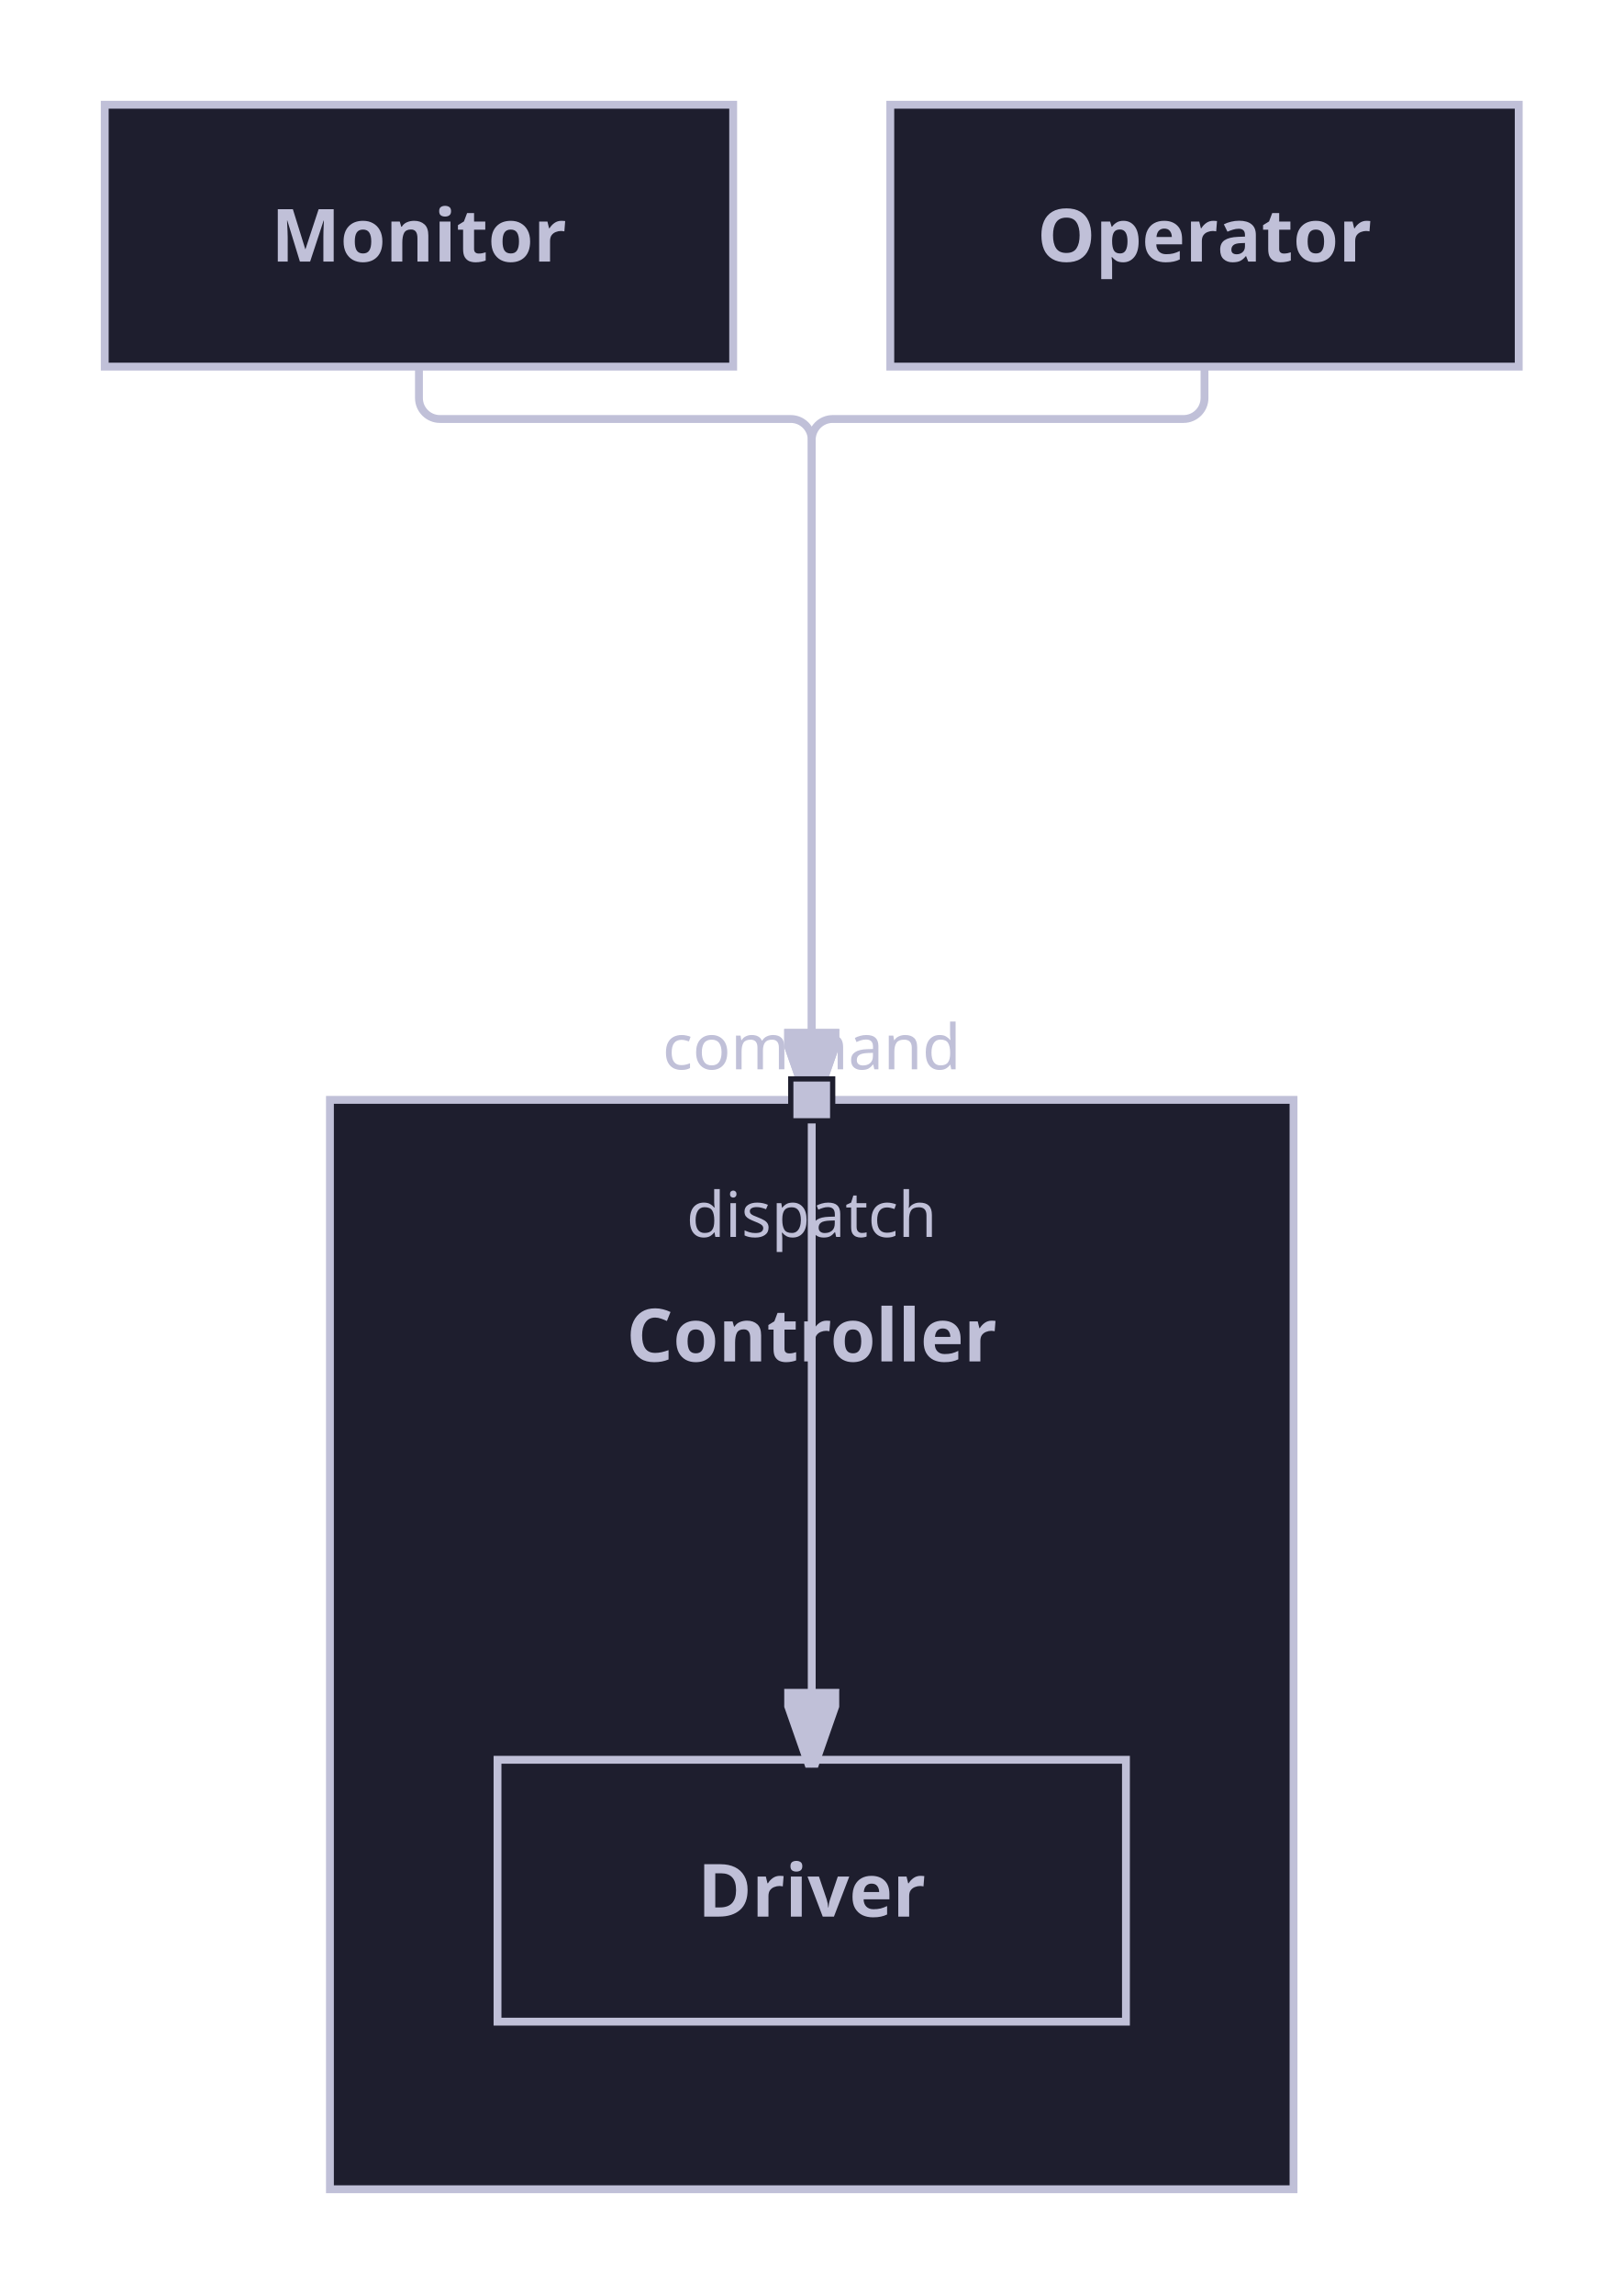
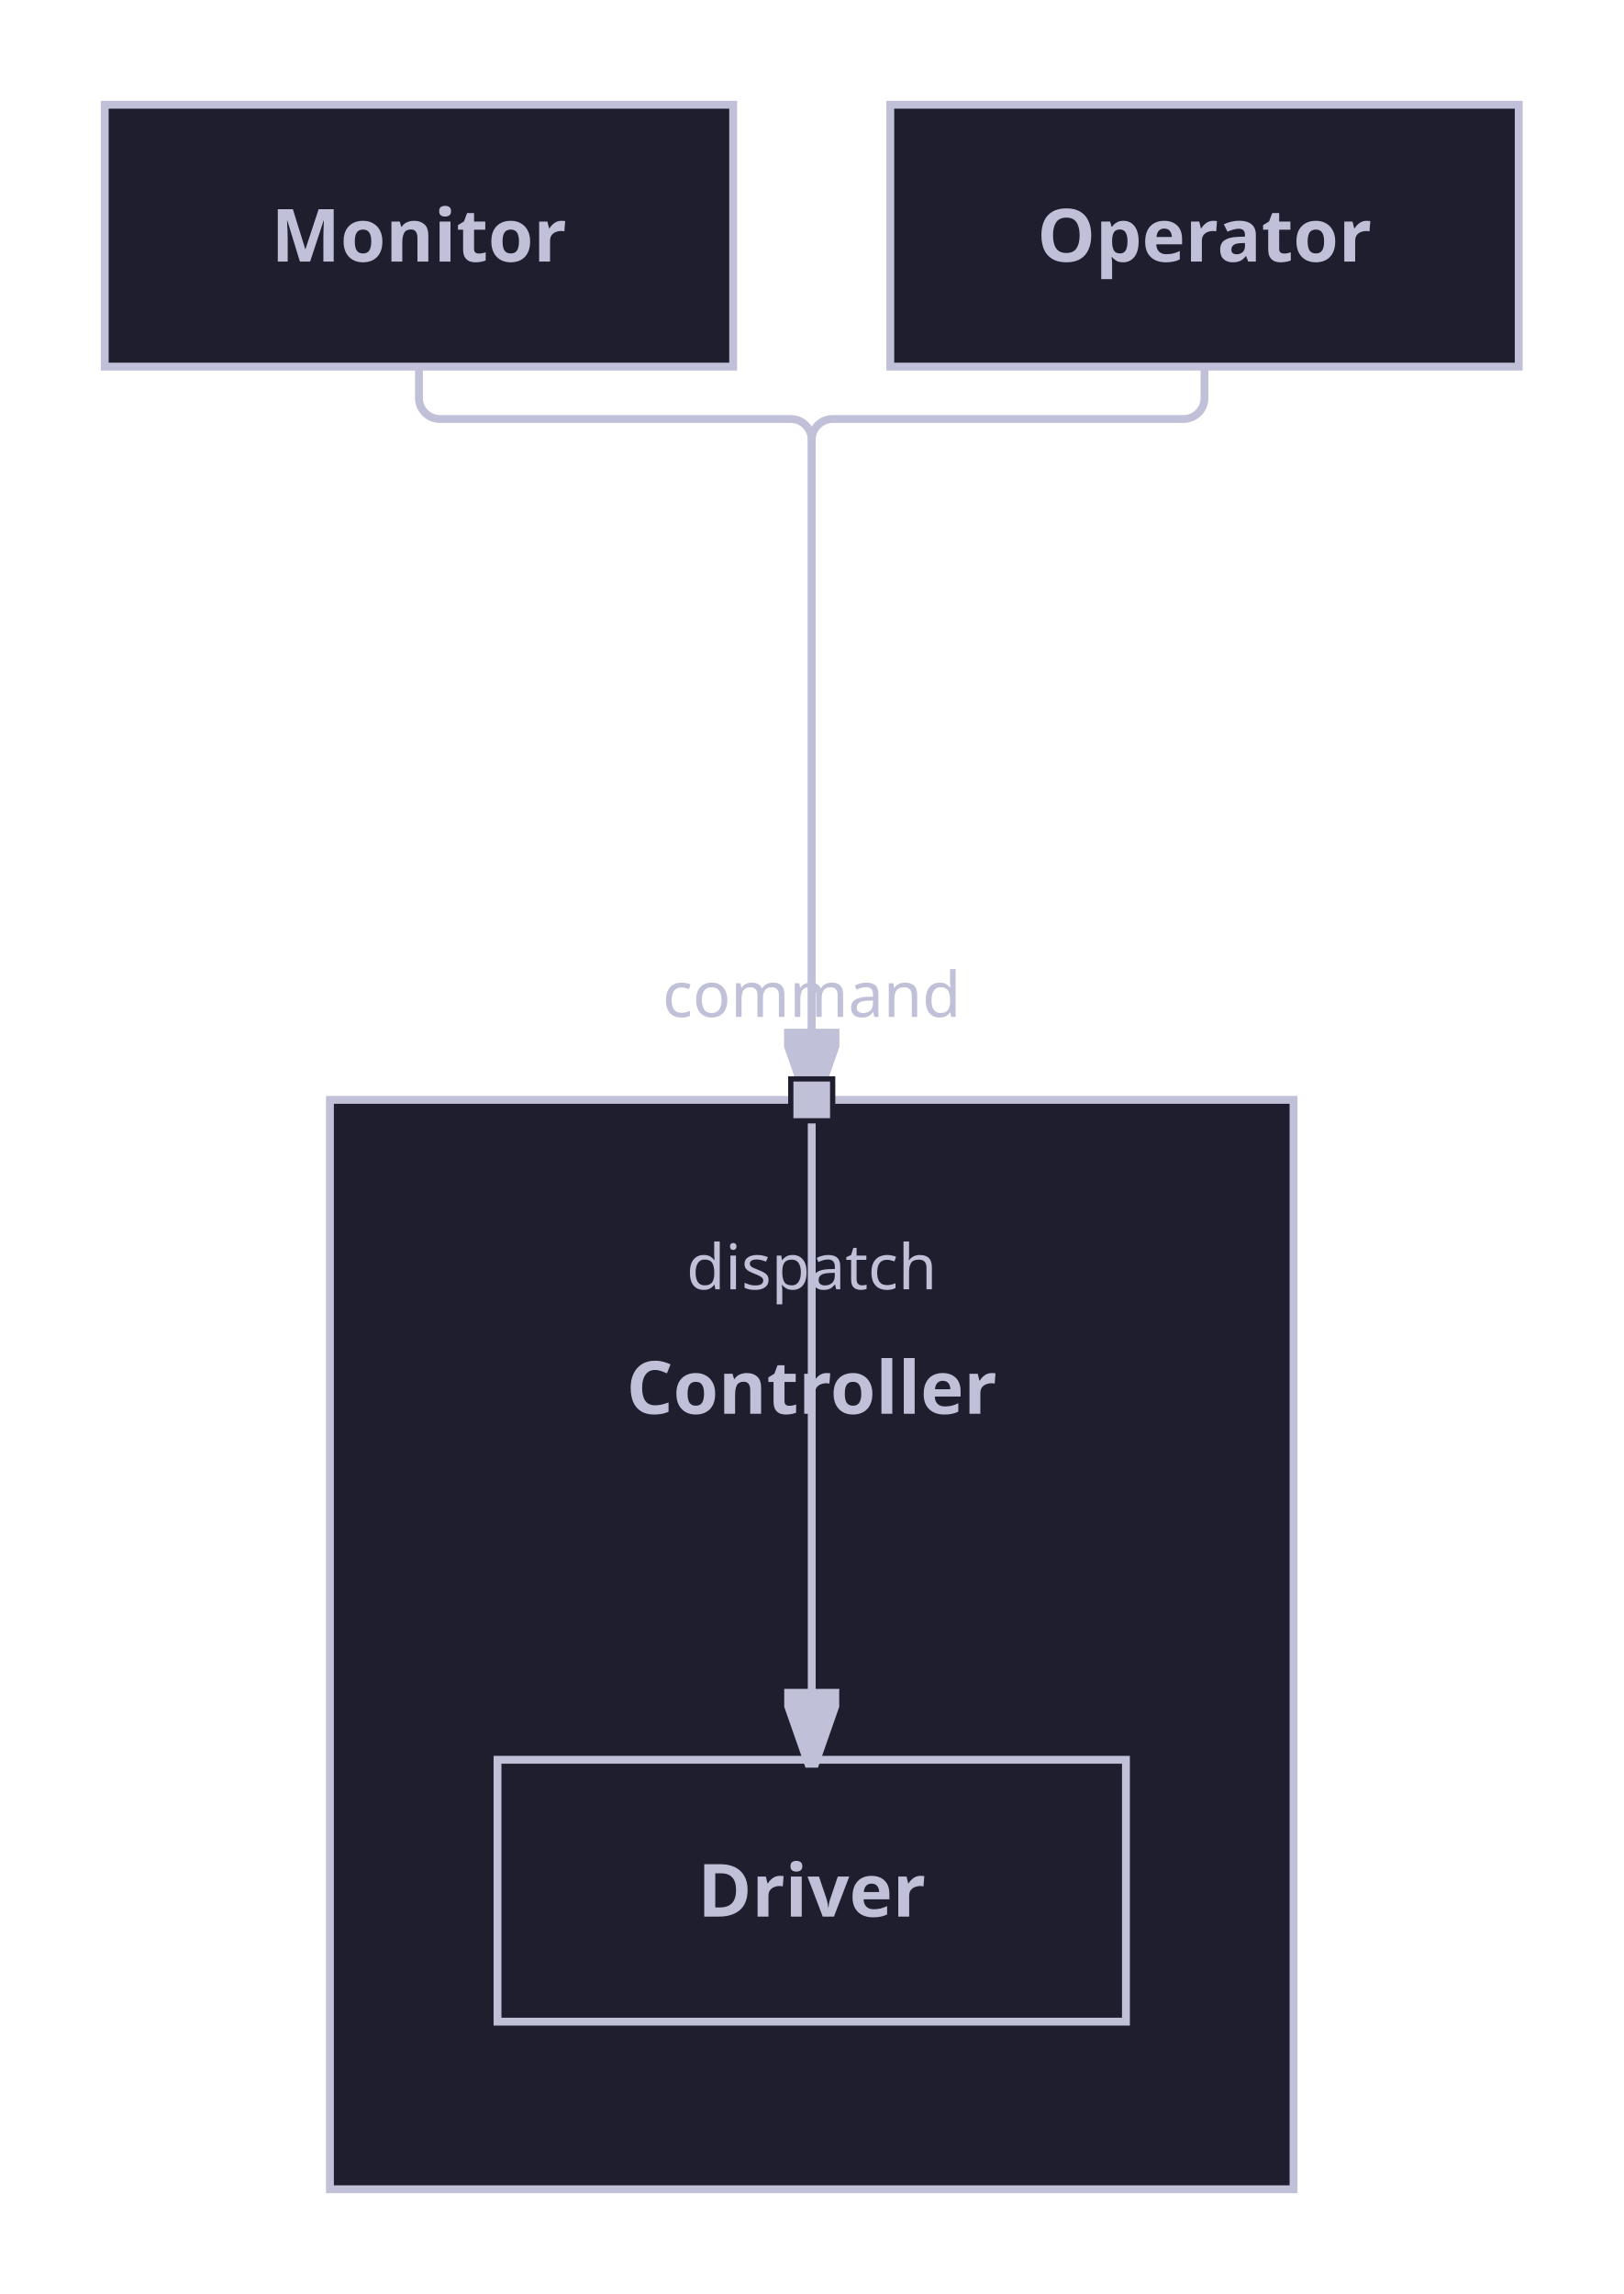
<svg xmlns="http://www.w3.org/2000/svg" width="310.00" height="438.00" viewBox="0 0 310.00 438.00">
  <defs>
    <marker id="line-end-open-chevron" markerWidth="10" markerHeight="7" refX="9" refY="3.5" orient="auto">
      <polyline points="0 0, 10 3.5, 0 7" fill="none" stroke="#C0C0D8" stroke-width="1.50" />
    </marker>
    <marker id="line-end-hollow-triangle" markerWidth="10" markerHeight="7" refX="9" refY="3.5" orient="auto">
      <polygon points="0 0, 10 3.5, 0 7" fill="#1E1E2E" stroke="#C0C0D8" stroke-width="1.50" />
    </marker>
    <marker id="line-end-filled-arrow" markerWidth="10" markerHeight="7" refX="9" refY="3.5" orient="auto">
      <polygon points="0 0, 10 3.5, 0 7" fill="#C0C0D8" stroke="#C0C0D8" stroke-width="1.50" />
    </marker>
    <marker id="line-end-hollow-triangle-crossbar" markerWidth="10" markerHeight="7" refX="9" refY="3.5" orient="auto">
      <polygon points="0 0, 10 3.5, 0 7" fill="#1E1E2E" stroke="#C0C0D8" stroke-width="1.50" />
      <line x1="7" y1="0" x2="7" y2="7" stroke="#C0C0D8" stroke-width="1.50" />
    </marker>
    <marker id="line-end-hollow-diamond" markerWidth="14" markerHeight="8" refX="13" refY="4" orient="auto">
      <polygon points="1 4, 7 0, 13 4, 7 8" fill="#1E1E2E" stroke="#C0C0D8" stroke-width="1.50" />
    </marker>
    <marker id="line-end-filled-diamond" markerWidth="14" markerHeight="8" refX="13" refY="4" orient="auto">
      <polygon points="1 4, 7 0, 13 4, 7 8" fill="#C0C0D8" stroke="#C0C0D8" stroke-width="1.50" />
    </marker>
    <marker id="line-end-circle" markerWidth="10" markerHeight="10" refX="9" refY="5" orient="auto">
      <circle cx="5" cy="5" r="4" fill="#1E1E2E" stroke="#C0C0D8" stroke-width="1.50" />
    </marker>
    <marker id="line-end-bar" markerWidth="4" markerHeight="12" refX="2" refY="6" orient="auto">
      <line x1="2" y1="0" x2="2" y2="12" stroke="#C0C0D8" stroke-width="1.50" />
    </marker>
    <filter id="label-bg" x="-0.05" y="-0.05" width="1.1" height="1.1">
      <feFlood flood-color="#1E1E2E" />
      <feComposite in="SourceGraphic" operator="over" />
    </filter>
  </defs>
  <rect x="20.00" y="20.00" width="120.00" height="50.00" fill="#1E1E2E" stroke="#C0C0D8" stroke-width="1.50" />
  <text x="80.00" y="45.00" font-family="Noto Sans, sans-serif" font-size="14.00" font-weight="bold" fill="#C0C0D8" text-anchor="middle" dominant-baseline="middle">Monitor</text>
  <rect x="170.00" y="20.00" width="120.00" height="50.00" fill="#1E1E2E" stroke="#C0C0D8" stroke-width="1.50" />
  <text x="230.00" y="45.00" font-family="Noto Sans, sans-serif" font-size="14.00" font-weight="bold" fill="#C0C0D8" text-anchor="middle" dominant-baseline="middle">Operator</text>
  <rect x="63.00" y="210.00" width="184.00" height="208.00" fill="#1E1E2E" stroke="#C0C0D8" stroke-width="1.50" />
-   <text x="155.00" y="255.00" font-family="Noto Sans, sans-serif" font-size="14.00" font-weight="bold" fill="#C0C0D8" text-anchor="middle" dominant-baseline="middle">Controller</text>
+   <text x="155.00" y="265.00" font-family="Noto Sans, sans-serif" font-size="14.00" font-weight="bold" fill="#C0C0D8" text-anchor="middle" dominant-baseline="middle">Controller</text>
  <rect x="95.00" y="336.00" width="120.00" height="50.00" fill="#1E1E2E" stroke="#C0C0D8" stroke-width="1.50" />
  <text x="155.00" y="361.00" font-family="Noto Sans, sans-serif" font-size="14.00" font-weight="bold" fill="#C0C0D8" text-anchor="middle" dominant-baseline="middle">Driver</text>
  <path d="M 155.00 210.00 L 155.00 266.00 L 155.00 336.00" fill="none" stroke="#C0C0D8" stroke-width="1.50" marker-end="url(#line-end-filled-arrow)" />
  <path d="M 80.00 70.00 L 80.00 76.00 A 4.00 4.00 0 0 0 84.00 80.00 L 151.00 80.00 A 4.00 4.00 0 0 1 155.00 84.00 L 155.00 140.00 L 155.00 210.00" fill="none" stroke="#C0C0D8" stroke-width="1.50" marker-end="url(#line-end-filled-arrow)" />
  <path d="M 230.00 70.00 L 230.00 76.00 A 4.00 4.00 0 0 1 226.00 80.00 L 159.00 80.00 A 4.00 4.00 0 0 0 155.00 84.00 L 155.00 140.00 L 155.00 210.00" fill="none" stroke="#C0C0D8" stroke-width="1.50" marker-end="url(#line-end-filled-arrow)" />
  <rect x="151.00" y="206.00" width="8.00" height="8.00" fill="#C0C0D8" stroke="#1E1E2E" stroke-width="1.00" />
-   <text x="155.00" y="232.00" font-family="Noto Sans, sans-serif" font-size="12.00" fill="#C0C0D8" text-anchor="middle" dominant-baseline="middle">dispatch</text>
-   <text x="155.00" y="200.00" font-family="Noto Sans, sans-serif" font-size="12.00" fill="#C0C0D8" text-anchor="middle" dominant-baseline="middle">command</text>
+   <text x="155.00" y="242.00" font-family="Noto Sans, sans-serif" font-size="12.00" fill="#C0C0D8" text-anchor="middle" dominant-baseline="middle">dispatch</text>
+   <text x="155.00" y="190.00" font-family="Noto Sans, sans-serif" font-size="12.00" fill="#C0C0D8" text-anchor="middle" dominant-baseline="middle">command</text>
</svg>
